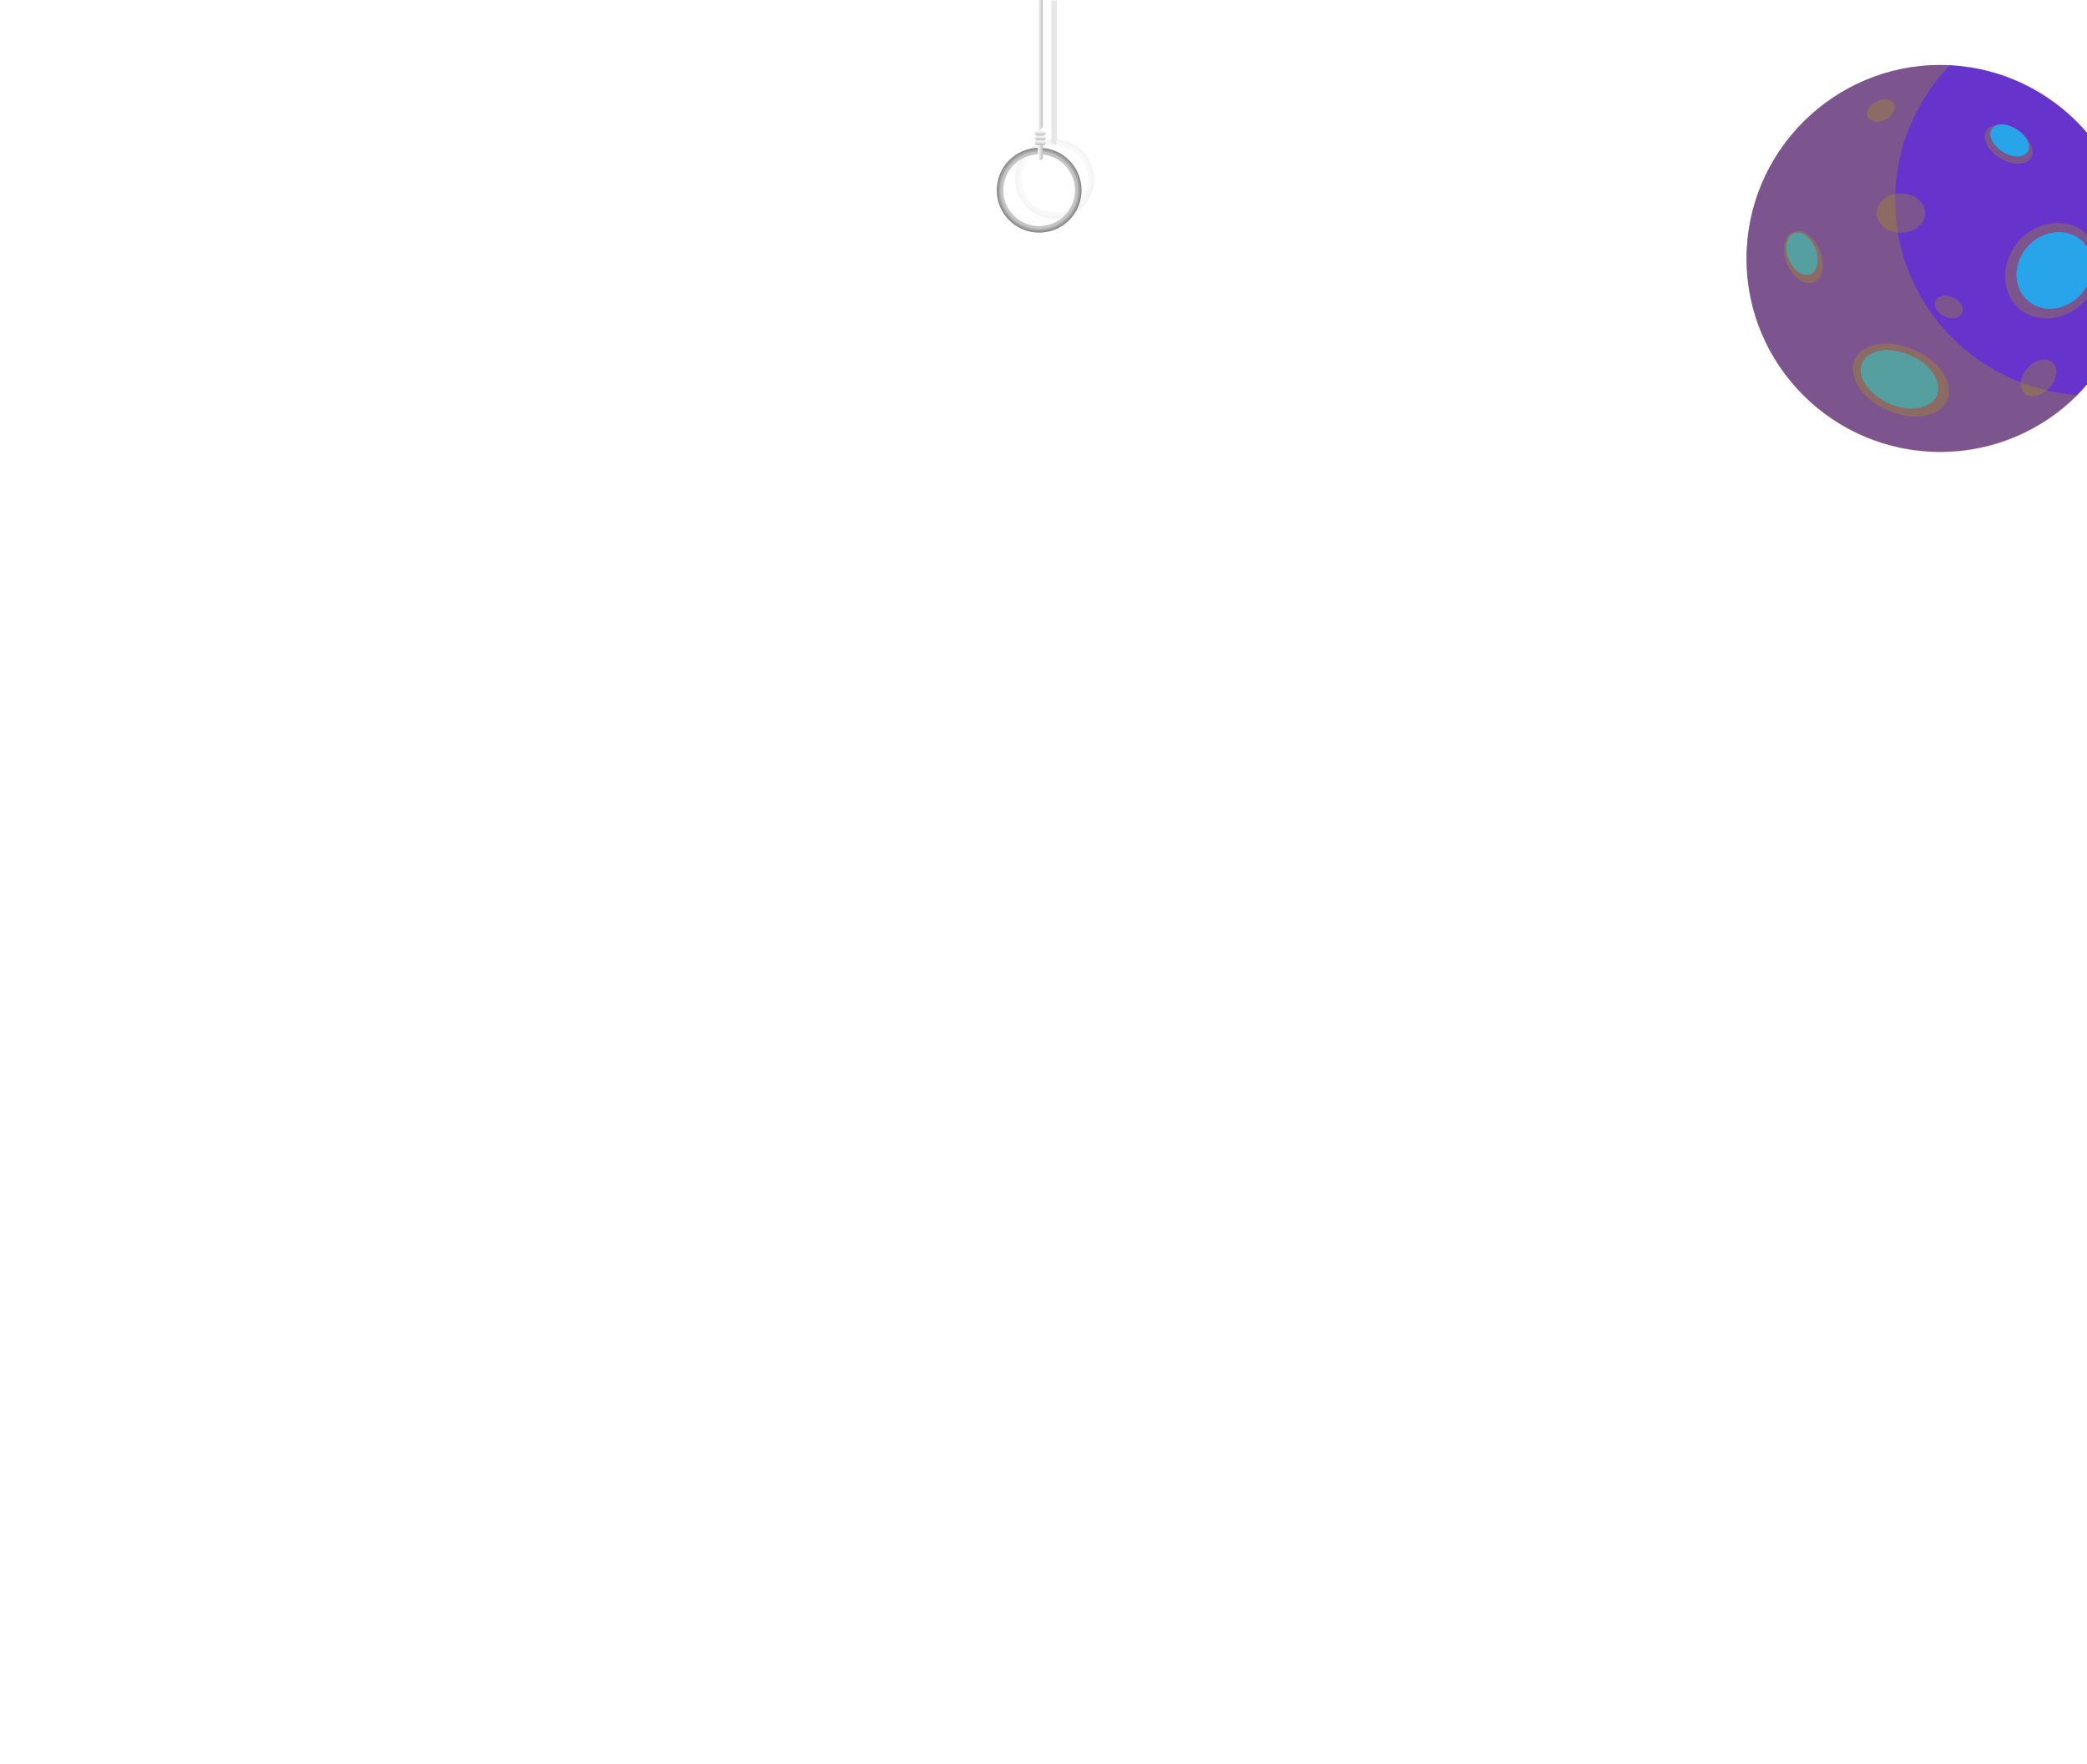
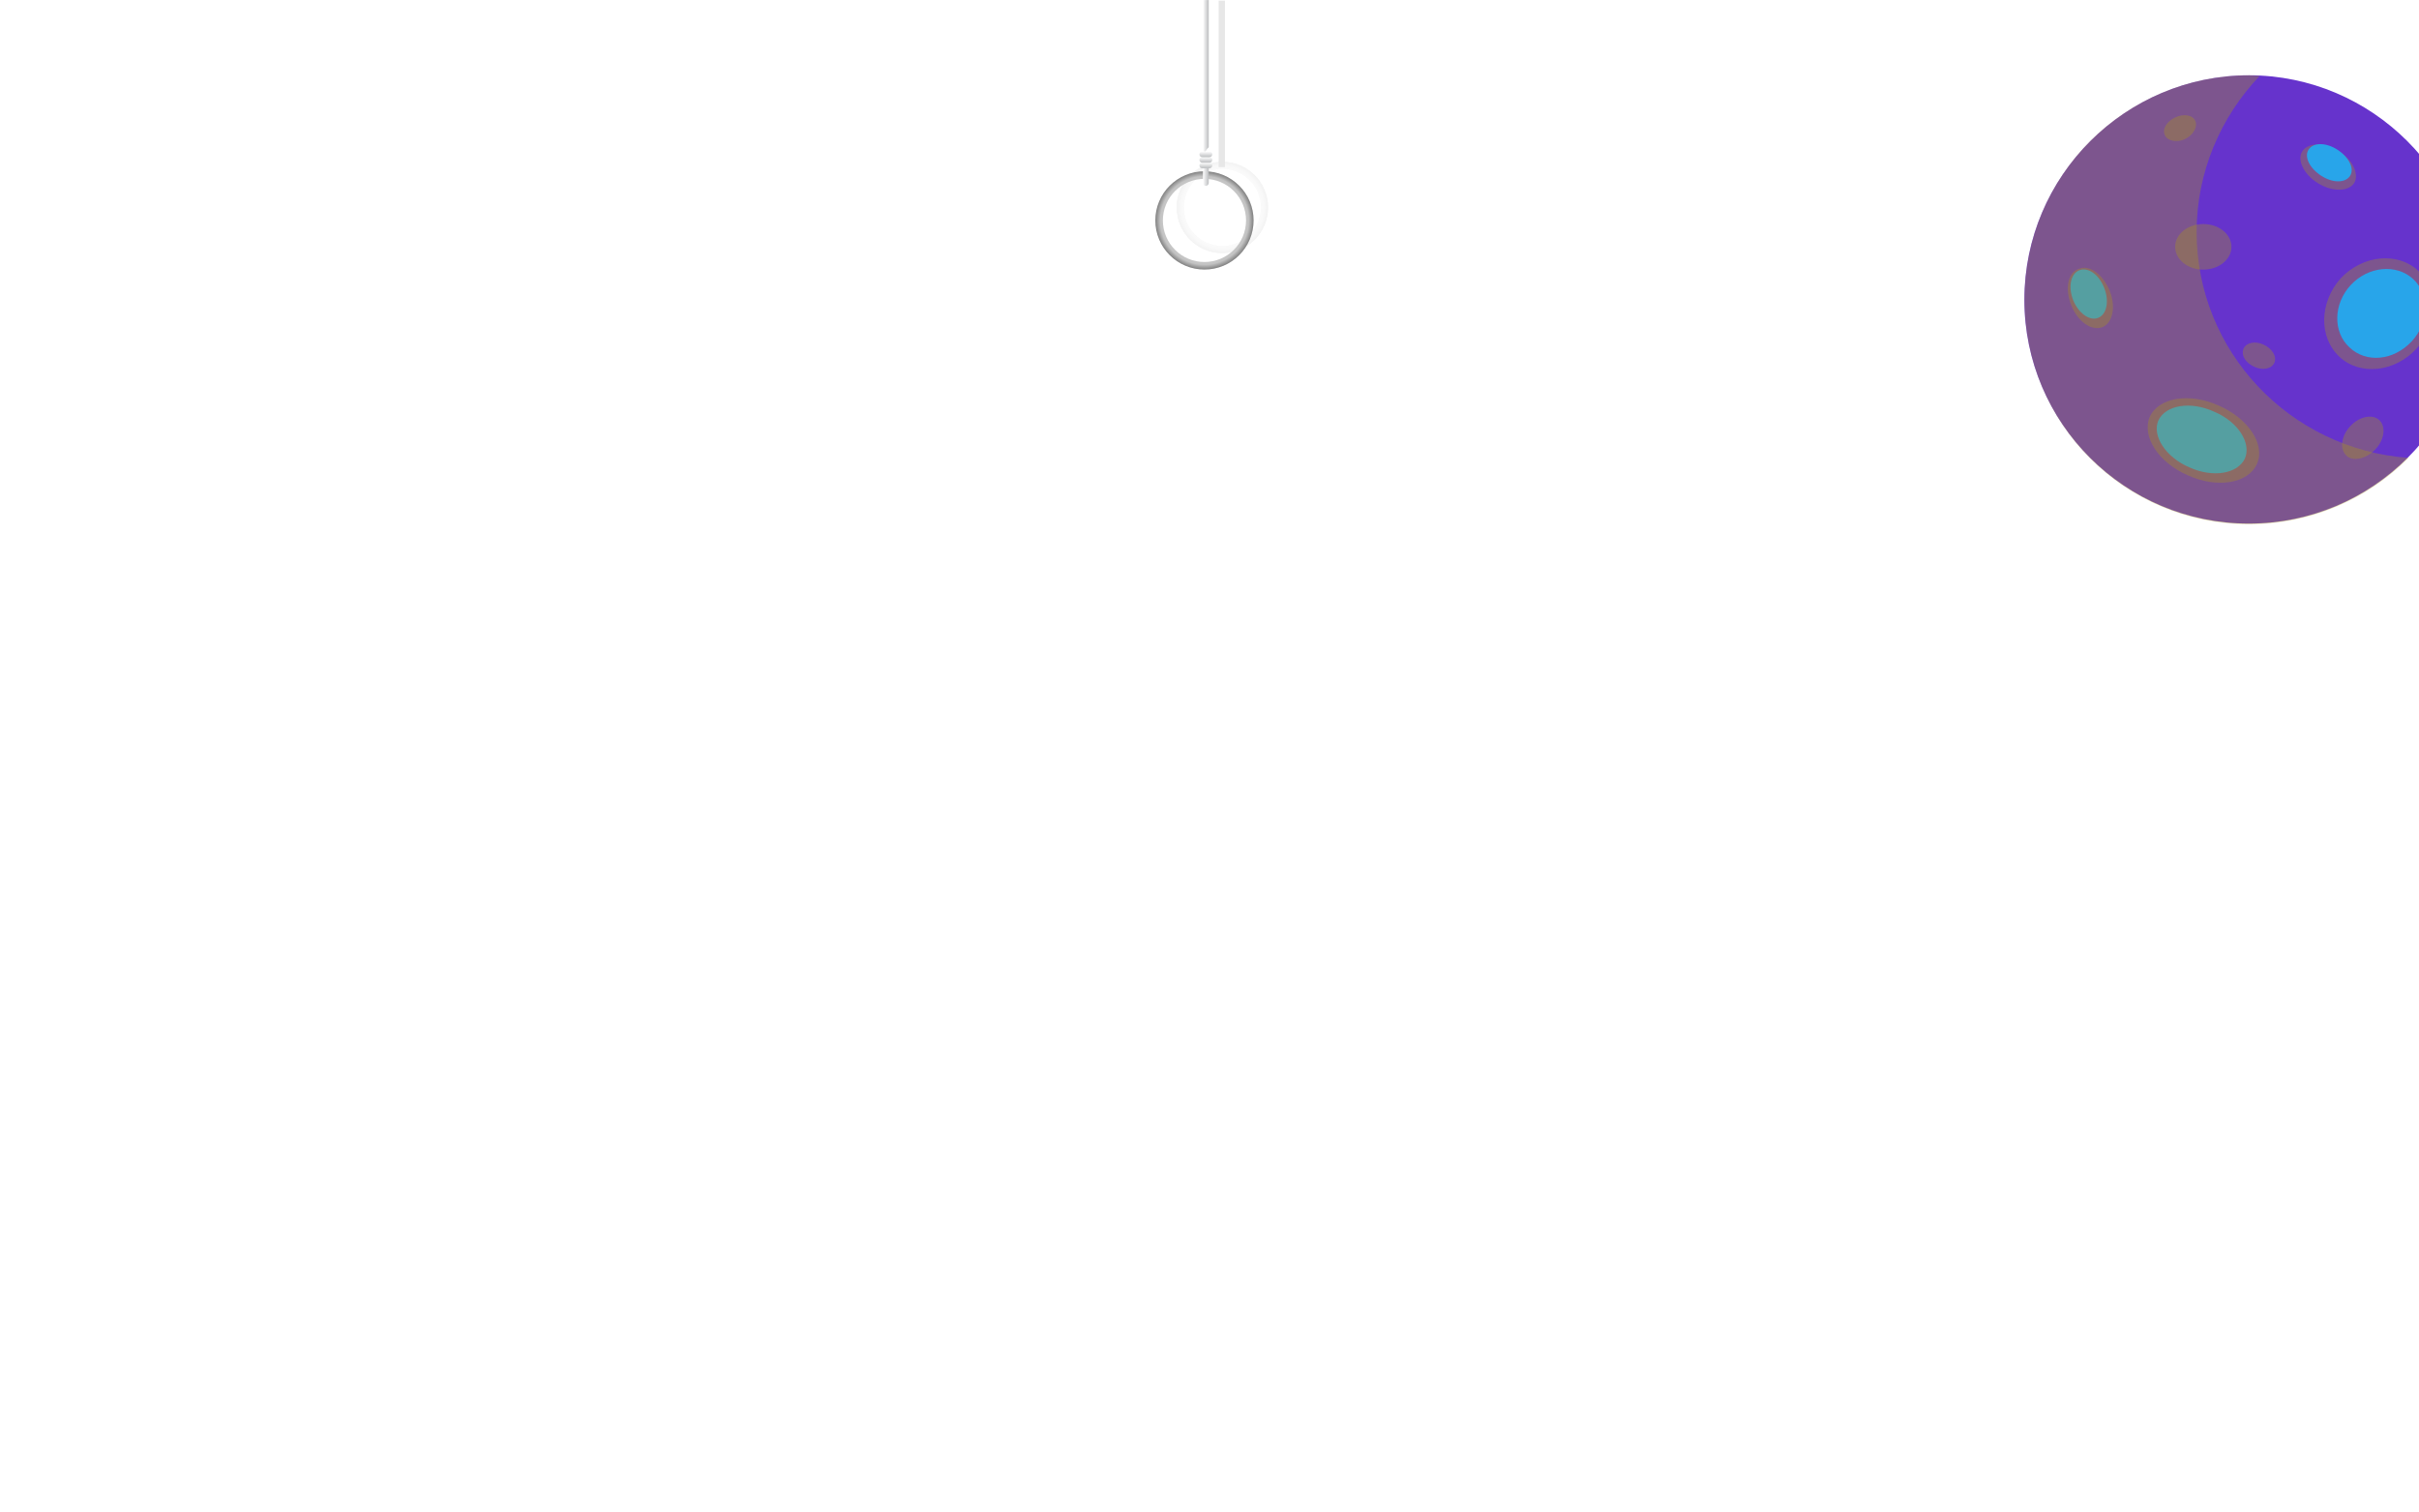
- <svg xmlns="http://www.w3.org/2000/svg" xmlns:xlink="http://www.w3.org/1999/xlink" viewBox="-6389 15363 1920 1622.605">
+ <svg xmlns="http://www.w3.org/2000/svg" xmlns:xlink="http://www.w3.org/1999/xlink" viewBox="-6339 15363 1920 1200">
  <defs>
    <style>
      .cls-1 {
-         clip-path: url(#clip-Screen_2-1_2);
+         clip-path: url(#clip-Screen-5-1);
      }

      .cls-2 {
        opacity: 0.096;
      }

      .cls-3, .cls-5 {
        fill: url(#radial-gradient);
      }

      .cls-4 {
        fill: none;
        stroke: #000;
        stroke-width: 5px;
      }

      .cls-6 {
        fill: url(#linear-gradient);
      }

      .cls-7 {
        fill: url(#linear-gradient-2);
      }

      .cls-8 {
        fill: url(#linear-gradient-3);
      }

      .cls-9 {
        fill: url(#linear-gradient-4);
      }

      .cls-10 {
        fill: url(#linear-gradient-5);
      }

      .cls-11 {
        fill: #63c;
      }

      .cls-12 {
        fill: #aa951b;
        opacity: 0.35;
      }

      .cls-13 {
        fill: #28a5ea;
      }

      .cls-14, .cls-15 {
        stroke: none;
      }
    </style>
    <radialGradient id="radial-gradient" cx="0.5" cy="0.5" r="0.5" gradientUnits="objectBoundingBox">
      <stop offset="0" stop-color="#fff" />
      <stop offset="0.897" stop-color="#c3c3c3" />
      <stop offset="1" stop-color="gray" />
    </radialGradient>
    <linearGradient id="linear-gradient" y1="0.5" x2="0.993" y2="0.5" gradientUnits="objectBoundingBox">
      <stop offset="0" stop-color="#fff" />
      <stop offset="1" stop-color="#bcbec0" />
    </linearGradient>
    <linearGradient id="linear-gradient-2" x1="0.498" y1="0.998" x2="0.498" y2="0.005" gradientUnits="objectBoundingBox">
      <stop offset="0" stop-color="#bcbec0" />
      <stop offset="1" stop-color="#fff" />
    </linearGradient>
    <linearGradient id="linear-gradient-3" x1="1.607" y1="-8.43" x2="2.847" y2="-8.43" xlink:href="#linear-gradient" />
    <linearGradient id="linear-gradient-4" x1="0.498" y1="1.003" x2="0.498" y2="0.011" xlink:href="#linear-gradient-2" />
    <linearGradient id="linear-gradient-5" x1="0.498" y1="1.009" x2="0.498" y2="0.016" xlink:href="#linear-gradient-2" />
-     <clipPath id="clip-Screen_2-1_2">
-       <rect x="-6389" y="15363" width="1920" height="1622.605" />
+     <clipPath id="clip-Screen-5-1">
+       <rect x="-6339" y="15363" width="1920" height="1200" />
    </clipPath>
  </defs>
-   <g id="Screen_2-1_2" data-name="Screen 2-1 – 2" class="cls-1">
-     <g id="Groupe_335" data-name="Groupe 335" class="cls-2" transform="translate(-6503 14648)">
+   <g id="Screen-5-1" class="cls-1">
+     <g id="Groupe_335" data-name="Groupe 335" class="cls-2" transform="translate(-6453 14648)">
      <g id="Soustraction_3" data-name="Soustraction 3" class="cls-3" transform="translate(1047.998 843.481)">
        <path class="cls-14" d="M36.221,72.439a36.229,36.229,0,0,1-14.1-69.594,36.229,36.229,0,0,1,28.2,66.747A36,36,0,0,1,36.221,72.439Zm0-66.866A30.654,30.654,0,0,0,24.292,64.458,30.654,30.654,0,0,0,48.15,7.982,30.447,30.447,0,0,0,36.221,5.573Z" />
        <path class="cls-15" d="M 36.221 72.439 C 31.332 72.439 26.589 71.481 22.123 69.593 C 17.809 67.768 13.935 65.157 10.61 61.83 C 7.283 58.504 4.671 54.631 2.847 50.317 C 0.958 45.851 8.198242539947387e-06 41.108 8.198242539947387e-06 36.218 C 8.198242539947387e-06 31.328 0.958 26.586 2.847 22.121 C 4.671 17.808 7.283 13.934 10.61 10.608 C 13.936 7.283 17.81 4.671 22.123 2.846 C 26.589 0.958 31.332 4.600829925038852e-06 36.221 4.600829925038852e-06 C 41.11 4.600829925038852e-06 45.853 0.958 50.319 2.846 C 54.632 4.671 58.505 7.283 61.831 10.608 C 65.157 13.934 67.769 17.808 69.593 22.121 C 71.481 26.586 72.439 31.328 72.439 36.218 C 72.439 41.108 71.481 45.851 69.593 50.317 C 67.769 54.631 65.157 58.504 61.831 61.83 C 58.506 65.157 54.632 67.768 50.319 69.593 C 45.853 71.481 41.11 72.439 36.221 72.439 Z M 36.221 5.573 C 32.083 5.573 28.07 6.383 24.292 7.982 C 20.641 9.525 17.364 11.735 14.55 14.55 C 11.735 17.363 9.525 20.64 7.982 24.289 C 6.384 28.067 5.573 32.08 5.573 36.218 C 5.573 40.356 6.384 44.37 7.982 48.148 C 9.526 51.799 11.736 55.077 14.55 57.89 C 17.365 60.705 20.643 62.914 24.292 64.458 C 28.07 66.056 32.083 66.866 36.221 66.866 C 40.359 66.866 44.373 66.056 48.15 64.458 C 51.799 62.914 55.077 60.705 57.892 57.89 C 60.706 55.077 62.916 51.799 64.46 48.148 C 66.059 44.37 66.869 40.356 66.869 36.218 C 66.869 32.08 66.059 28.067 64.46 24.289 C 62.917 20.64 60.707 17.363 57.892 14.55 C 55.078 11.735 51.801 9.525 48.15 7.982 C 44.373 6.383 40.359 5.573 36.221 5.573 Z" />
      </g>
      <line id="Ligne_8" data-name="Ligne 8" class="cls-4" y2="132.161" transform="translate(1083.755 715.5)" />
    </g>
-     <path id="Soustraction_6" data-name="Soustraction 6" class="cls-5" d="M131-13516a38.767,38.767,0,0,1-15.18-3.064,38.886,38.886,0,0,1-12.4-8.358,38.854,38.854,0,0,1-8.359-12.4A38.755,38.755,0,0,1,92-13555a38.741,38.741,0,0,1,3.065-15.179,38.877,38.877,0,0,1,8.359-12.4,38.9,38.9,0,0,1,12.4-8.357A38.768,38.768,0,0,1,131-13594a38.764,38.764,0,0,1,15.18,3.064,38.891,38.891,0,0,1,12.4,8.357,38.876,38.876,0,0,1,8.358,12.4A38.746,38.746,0,0,1,170-13555a38.761,38.761,0,0,1-3.065,15.182,38.853,38.853,0,0,1-8.358,12.4,38.88,38.88,0,0,1-12.4,8.358A38.763,38.763,0,0,1,131-13516Zm0-72a32.79,32.79,0,0,0-12.845,2.593,32.878,32.878,0,0,0-10.49,7.072,32.876,32.876,0,0,0-7.073,10.487A32.789,32.789,0,0,0,98-13555a32.8,32.8,0,0,0,2.593,12.847,32.883,32.883,0,0,0,7.073,10.489,32.9,32.9,0,0,0,10.49,7.072A32.79,32.79,0,0,0,131-13522a32.79,32.79,0,0,0,12.845-2.593,32.9,32.9,0,0,0,10.49-7.072,32.882,32.882,0,0,0,7.073-10.489A32.8,32.8,0,0,0,164-13555a32.789,32.789,0,0,0-2.593-12.845,32.876,32.876,0,0,0-7.073-10.487,32.878,32.878,0,0,0-10.49-7.072A32.79,32.79,0,0,0,131-13588Z" transform="translate(-5564 29093)" />
-     <g id="Groupe_336" data-name="Groupe 336" transform="translate(-5437 15365)">
+     <path id="Soustraction_6" data-name="Soustraction 6" class="cls-5" d="M131-13516a38.767,38.767,0,0,1-15.18-3.064,38.886,38.886,0,0,1-12.4-8.358,38.854,38.854,0,0,1-8.359-12.4A38.755,38.755,0,0,1,92-13555a38.741,38.741,0,0,1,3.065-15.179,38.877,38.877,0,0,1,8.359-12.4,38.9,38.9,0,0,1,12.4-8.357A38.768,38.768,0,0,1,131-13594a38.764,38.764,0,0,1,15.18,3.064,38.891,38.891,0,0,1,12.4,8.357,38.876,38.876,0,0,1,8.358,12.4A38.746,38.746,0,0,1,170-13555a38.761,38.761,0,0,1-3.065,15.182,38.853,38.853,0,0,1-8.358,12.4,38.88,38.88,0,0,1-12.4,8.358A38.763,38.763,0,0,1,131-13516Zm0-72a32.79,32.79,0,0,0-12.845,2.593,32.878,32.878,0,0,0-10.49,7.072,32.876,32.876,0,0,0-7.073,10.487A32.789,32.789,0,0,0,98-13555a32.8,32.8,0,0,0,2.593,12.847,32.883,32.883,0,0,0,7.073,10.489,32.9,32.9,0,0,0,10.49,7.072A32.79,32.79,0,0,0,131-13522a32.79,32.79,0,0,0,12.845-2.593,32.9,32.9,0,0,0,10.49-7.072,32.882,32.882,0,0,0,7.073-10.489A32.8,32.8,0,0,0,164-13555a32.789,32.789,0,0,0-2.593-12.845,32.876,32.876,0,0,0-7.073-10.487,32.878,32.878,0,0,0-10.49-7.072A32.79,32.79,0,0,0,131-13588Z" transform="translate(-5514 29093)" />
+     <g id="Groupe_336" data-name="Groupe 336" transform="translate(-5387 15365)">
      <g id="Groupe_230" data-name="Groupe 230" transform="translate(0 -4.258)">
        <path id="Tracé_976" data-name="Tracé 976" class="cls-6" d="M5.1,149.858a2.3,2.3,0,0,1-2.3-2.368V2.3c.019-.019,4.536-.038,4.6,0V147.49A2.433,2.433,0,0,1,5.1,149.858Z" />
      </g>
      <g id="Groupe_231" data-name="Groupe 231">
        <path id="Tracé_977" data-name="Tracé 977" class="cls-7" d="M7.7,131.6H2.5a2.308,2.308,0,1,1,0-4.6H7.7a2.308,2.308,0,1,1,0,4.6Z" />
      </g>
      <g id="Groupe_232" data-name="Groupe 232">
        <path id="Tracé_978" data-name="Tracé 978" class="cls-8" d="M5.5,127H5.2a1.689,1.689,0,0,1-1.8-1.6c0-.4-.4-9.2,6.4-11.8a1.709,1.709,0,1,1,1.2,3.2c-4.5,1.8-4.2,8.4-4.2,8.4A1.656,1.656,0,0,1,5.5,127Z" />
      </g>
      <g id="Groupe_233" data-name="Groupe 233">
        <path id="Tracé_979" data-name="Tracé 979" class="cls-9" d="M7.7,127.2H2.5a2.308,2.308,0,1,1,0-4.6H7.7a2.308,2.308,0,1,1,0,4.6Z" />
      </g>
      <g id="Groupe_234" data-name="Groupe 234">
        <path id="Tracé_980" data-name="Tracé 980" class="cls-10" d="M7.7,122.8H2.5a2.308,2.308,0,1,1,0-4.6H7.7a2.308,2.308,0,1,1,0,4.6Z" />
      </g>
    </g>
-     <g id="Groupe_334" data-name="Groupe 334" transform="translate(-4782.229 15422.771)">
+     <g id="Groupe_334" data-name="Groupe 334" transform="translate(-4732.229 15422.771)">
      <path id="Tracé_252" data-name="Tracé 252" class="cls-11" d="M178.208,355.884A178.218,178.218,0,0,0,356.415,177.676C355.884,79.795,276.089,0,178.208,0S0,79.795,0,178.208C0,276.089,79.795,355.884,178.208,355.884Z" />
      <path id="Tracé_253" data-name="Tracé 253" class="cls-12" d="M50.318,109.4c23.406,10.639,47.877,6.384,54.792-9.043S98.195,64.183,74.788,54.076C51.382,43.437,26.912,47.693,20,63.119,13.613,78.546,26.912,99.293,50.318,109.4Z" transform="translate(79.481 208.182)" />
      <path id="Tracé_254" data-name="Tracé 254" class="cls-13" d="M45.548,98.234c18.619,8.511,38.3,5.32,44.153-6.916,5.32-12.235-5.32-29.258-24.47-37.237C46.612,45.569,26.93,48.761,21.078,61,15.758,73.231,26.93,90.254,45.548,98.234Z" transform="translate(85.315 212.965)" />
      <path id="Tracé_255" data-name="Tracé 255" class="cls-12" d="M33.7,75.927C42.21,72.735,44.87,59.436,39.55,46.669S23.592,25.922,15.08,29.646C6.569,32.306,3.909,45.6,9.229,58.372,14.016,71.139,25.187,79.119,33.7,75.927Z" transform="translate(28.009 124.091)" />
      <path id="Tracé_256" data-name="Tracé 256" class="cls-13" d="M28.762,67.388c6.916-2.66,9.043-13.3,4.788-23.938S20.782,26.959,13.867,29.618s-9.043,13.3-4.788,23.938C13.335,63.664,21.846,70.048,28.762,67.388Z" transform="translate(29.754 125.183)" />
      <path id="Tracé_257" data-name="Tracé 257" class="cls-12" d="M117.955,99.061c17.555-18.619,18.087-46.281,1.6-61.708S75.4,24.586,57.843,43.2c-17.023,19.151-17.555,46.813-1.064,62.24S100.932,117.679,117.955,99.061Z" transform="translate(193.244 117.98)" />
      <path id="Tracé_258" data-name="Tracé 258" class="cls-13" d="M105.809,86.324c13.831-14.895,14.363-37.237,1.064-49.473S71.231,26.744,57.4,41.639,43.037,78.876,56.336,91.112C69.636,103.879,91.446,101.751,105.809,86.324Z" transform="translate(201.666 124.866)" />
      <path id="Tracé_259" data-name="Tracé 259" class="cls-12" d="M55.1,41.046c11.171,6.916,23.938,6.916,28.726,0,4.256-6.916-1.064-18.619-12.235-25.534s-23.938-6.916-28.726,0S43.93,34.13,55.1,41.046Z" transform="translate(177.899 44.6)" />
      <path id="Tracé_260" data-name="Tracé 260" class="cls-13" d="M53.539,35.41c9.043,5.852,19.151,5.852,22.874,0S75.349,20.515,66.306,14.664s-19.151-5.852-22.874,0S44.5,29.559,53.539,35.41Z" transform="translate(182.121 44.384)" />
      <ellipse id="Ellipse_66" data-name="Ellipse 66" class="cls-12" cx="22.342" cy="18.087" rx="22.342" ry="18.087" transform="translate(119.692 118.096)" />
      <path id="Tracé_261" data-name="Tracé 261" class="cls-12" d="M73.418,77.306c7.447-7.447,9.043-18.087,3.724-23.406s-15.959-3.192-22.874,4.256C46.82,65.6,45.224,76.242,50.544,81.562,55.331,86.881,65.971,84.753,73.418,77.306Z" transform="translate(204.799 220.062)" />
      <path id="Tracé_262" data-name="Tracé 262" class="cls-12" d="M37.659,24.8c6.384-3.192,10.107-9.575,7.979-14.363S36.063,4.59,29.68,7.781c-6.916,3.192-10.639,9.575-7.979,14.363C23.828,26.4,31.276,28,37.659,24.8Z" transform="translate(90.012 25.732)" />
      <path id="Tracé_263" data-name="Tracé 263" class="cls-12" d="M41.7,59.1c6.916,3.192,13.831,1.6,15.959-3.192s-1.6-11.171-8.511-14.363-13.831-1.6-15.959,3.192C31.057,50.06,34.781,55.911,41.7,59.1Z" transform="translate(140.767 172.301)" />
      <path id="Tracé_264" data-name="Tracé 264" class="cls-12" d="M136.715,124.479c0-47.877,19.151-91.5,50-123.947-3.192,0-5.852-.532-8.511-.532A178.208,178.208,0,1,0,304.815,303.751C210.658,296.836,136.715,219.169,136.715,124.479Z" />
    </g>
  </g>
</svg>
